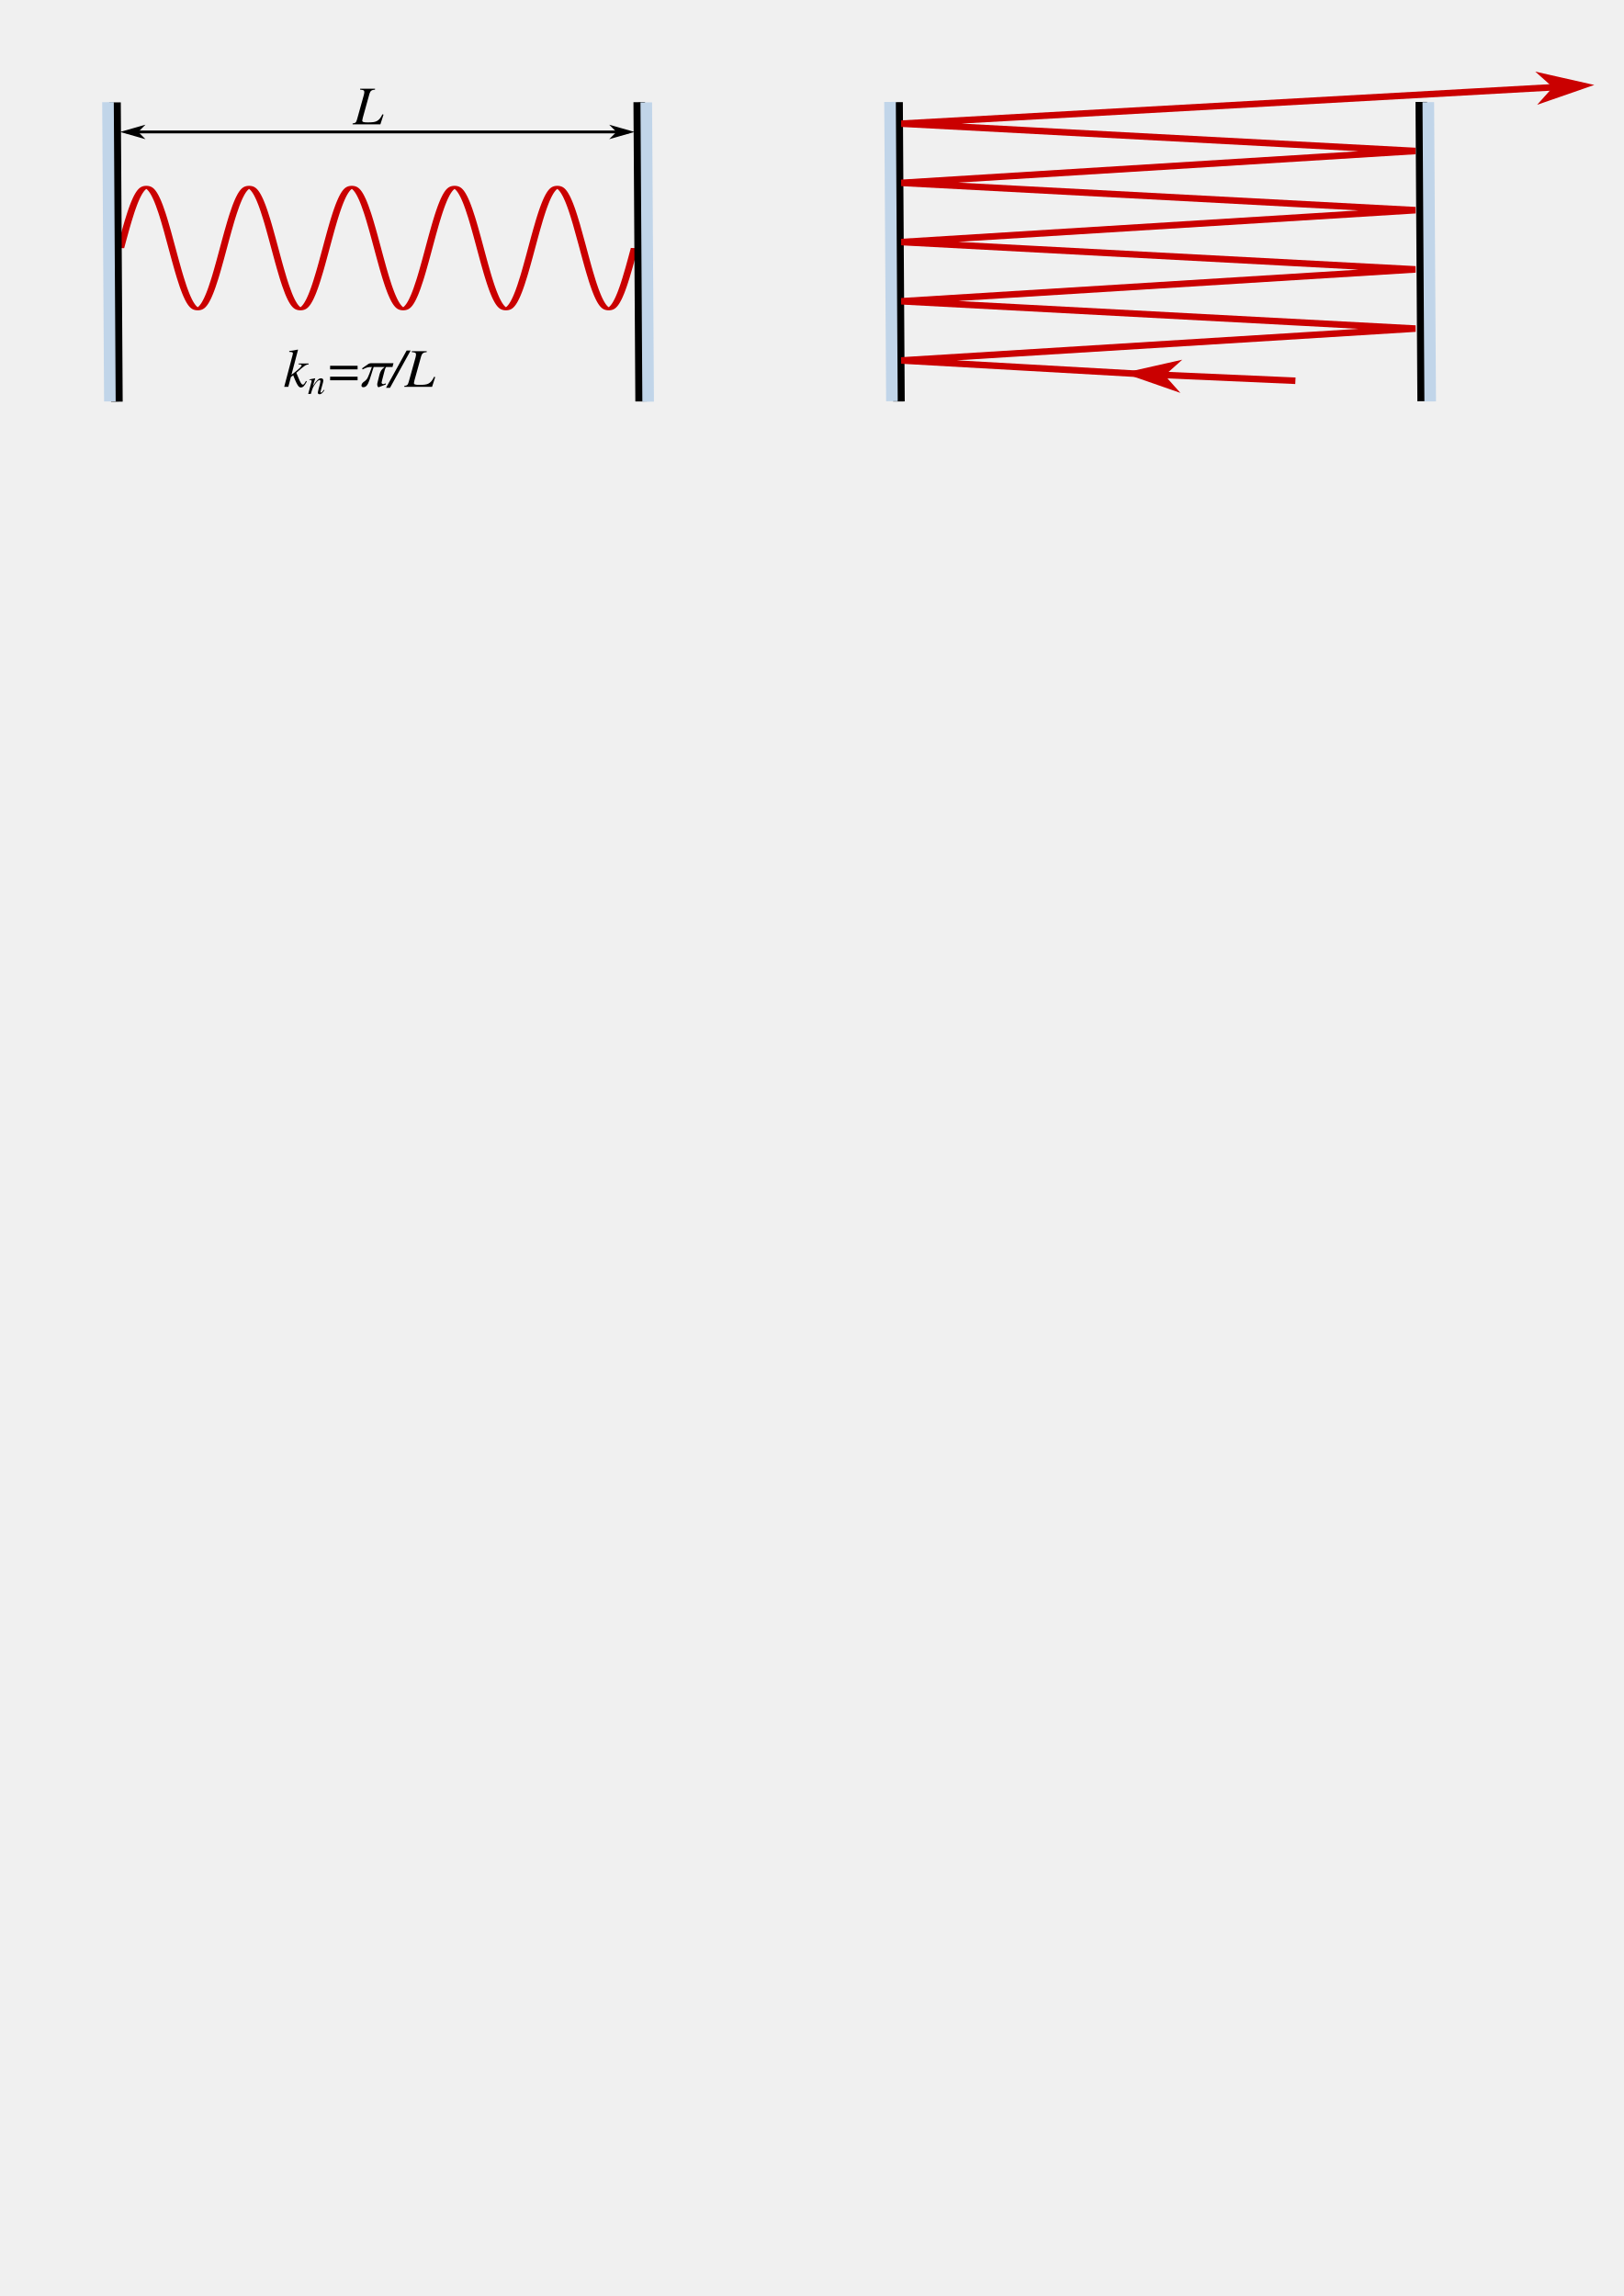
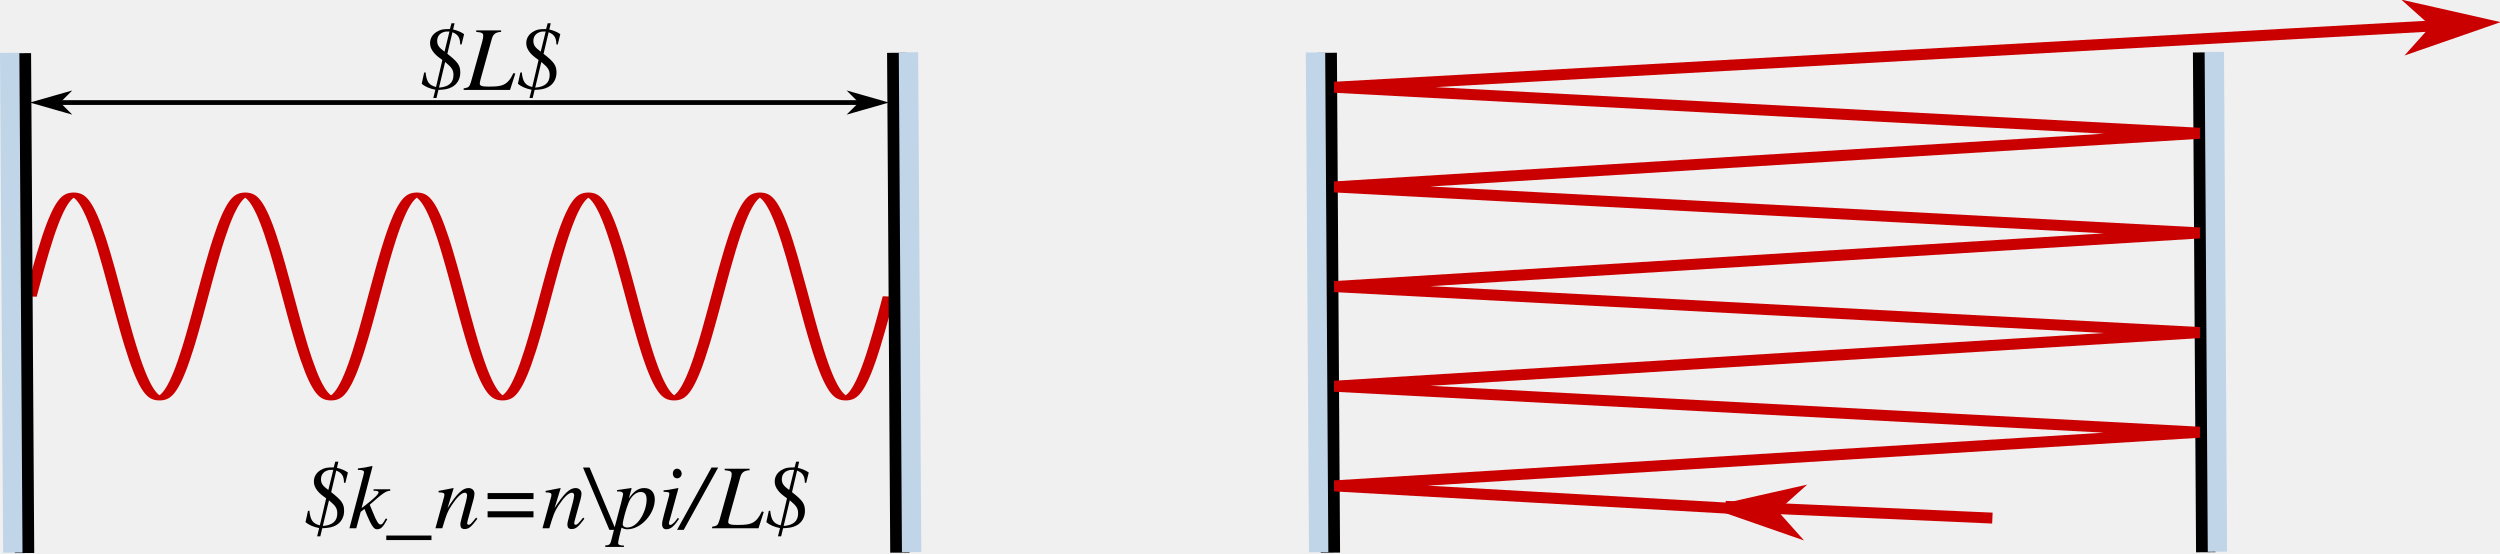
- <svg xmlns="http://www.w3.org/2000/svg" width="744.094" height="1052.362" id="svg7815" version="1.1">
+ <svg xmlns="http://www.w3.org/2000/svg" width="686.128" height="151.798" id="svg7815" version="1.1">
  <defs id="defs7817">
    <marker orient="auto" refY="0" refX="0" id="Arrow1Mendly" style="overflow:visible">
-       <path id="path4342" d="M 0,0 5,-5 -12.5,0 5,5 0,0 z" style="fill:#800000;fill-rule:evenodd;stroke:#800000;stroke-width:1pt" transform="matrix(-0.4,0,0,-0.4,-4,0)" />
+       <path id="path4342" d="M 0,0 5,-5 -12.5,0 5,5 0,0 Z" style="fill:#800000;fill-rule:evenodd;stroke:#800000;stroke-width:1pt" transform="matrix(-0.4,0,0,-0.4,-4,0)" />
    </marker>
    <marker orient="auto" refY="0" refX="0" id="marker7801" style="overflow:visible">
-       <path id="path7803" d="M 0,0 5,-5 -12.5,0 5,5 0,0 z" style="fill:#800000;fill-rule:evenodd;stroke:#800000;stroke-width:1pt" transform="matrix(-0.4,0,0,-0.4,-4,0)" />
+       <path id="path7803" d="M 0,0 5,-5 -12.5,0 5,5 0,0 Z" style="fill:#800000;fill-rule:evenodd;stroke:#800000;stroke-width:1pt" transform="matrix(-0.4,0,0,-0.4,-4,0)" />
    </marker>
    <marker orient="auto" refY="0" refX="0" id="Arrow1Mendly-9" style="overflow:visible">
-       <path id="path4342-7" d="M 0,0 5,-5 -12.5,0 5,5 0,0 z" style="fill:#800000;fill-rule:evenodd;stroke:#800000;stroke-width:1pt" transform="matrix(-0.4,0,0,-0.4,-4,0)" />
+       <path id="path4342-7" d="M 0,0 5,-5 -12.5,0 5,5 0,0 Z" style="fill:#800000;fill-rule:evenodd;stroke:#800000;stroke-width:1pt" transform="matrix(-0.4,0,0,-0.4,-4,0)" />
    </marker>
    <marker orient="auto" refY="0" refX="0" id="marker7906" style="overflow:visible">
-       <path id="path7908" d="M 0,0 5,-5 -12.5,0 5,5 0,0 z" style="fill:#800000;fill-rule:evenodd;stroke:#800000;stroke-width:1pt" transform="matrix(-0.4,0,0,-0.4,-4,0)" />
+       <path id="path7908" d="M 0,0 5,-5 -12.5,0 5,5 0,0 Z" style="fill:#800000;fill-rule:evenodd;stroke:#800000;stroke-width:1pt" transform="matrix(-0.4,0,0,-0.4,-4,0)" />
    </marker>
    <marker orient="auto" refY="0" refX="0" id="DotM" style="overflow:visible">
      <path id="path3902" d="m -2.5,-1 c 0,2.76 -2.24,5 -5,5 -2.76,0 -5,-2.24 -5,-5 0,-2.76 2.24,-5 5,-5 2.76,0 5,2.24 5,5 z" style="fill-rule:evenodd;stroke:#000000;stroke-width:1pt" transform="matrix(0.4,0,0,0.4,2.96,0.4)" />
    </marker>
    <marker orient="auto" refY="0" refX="0" id="Arrow1Mendly-0" style="overflow:visible">
-       <path id="path4342-9" d="M 0,0 5,-5 -12.5,0 5,5 0,0 z" style="fill:#800000;fill-rule:evenodd;stroke:#800000;stroke-width:1pt" transform="matrix(-0.4,0,0,-0.4,-4,0)" />
+       <path id="path4342-9" d="M 0,0 5,-5 -12.5,0 5,5 0,0 Z" style="fill:#800000;fill-rule:evenodd;stroke:#800000;stroke-width:1pt" transform="matrix(-0.4,0,0,-0.4,-4,0)" />
    </marker>
    <marker orient="auto" refY="0" refX="0" id="marker8018" style="overflow:visible">
-       <path id="path8020" d="M 0,0 5,-5 -12.5,0 5,5 0,0 z" style="fill:#800000;fill-rule:evenodd;stroke:#800000;stroke-width:1pt" transform="matrix(-0.4,0,0,-0.4,-4,0)" />
+       <path id="path8020" d="M 0,0 5,-5 -12.5,0 5,5 0,0 Z" style="fill:#800000;fill-rule:evenodd;stroke:#800000;stroke-width:1pt" transform="matrix(-0.4,0,0,-0.4,-4,0)" />
    </marker>
    <marker orient="auto" refY="0" refX="0" id="Arrow1Mendly-5" style="overflow:visible">
-       <path id="path4342-6" d="M 0,0 5,-5 -12.5,0 5,5 0,0 z" style="fill:#800000;fill-rule:evenodd;stroke:#800000;stroke-width:1pt" transform="matrix(-0.4,0,0,-0.4,-4,0)" />
+       <path id="path4342-6" d="M 0,0 5,-5 -12.5,0 5,5 0,0 Z" style="fill:#800000;fill-rule:evenodd;stroke:#800000;stroke-width:1pt" transform="matrix(-0.4,0,0,-0.4,-4,0)" />
    </marker>
    <marker orient="auto" refY="0" refX="0" id="Arrow1Mend-9" style="overflow:visible">
-       <path id="path3847-21" d="M 0,0 5,-5 -12.5,0 5,5 0,0 z" style="fill-rule:evenodd;stroke:#000000;stroke-width:1pt" transform="matrix(-0.4,0,0,-0.4,-4,0)" />
+       <path id="path3847-21" d="M 0,0 5,-5 -12.5,0 5,5 0,0 Z" style="fill-rule:evenodd;stroke:#000000;stroke-width:1pt" transform="matrix(-0.4,0,0,-0.4,-4,0)" />
    </marker>
    <marker orient="auto" refY="0" refX="0" id="marker8147" style="overflow:visible">
-       <path id="path8149" d="M 0,0 5,-5 -12.5,0 5,5 0,0 z" style="fill:#800000;fill-rule:evenodd;stroke:#800000;stroke-width:1pt" transform="matrix(-0.4,0,0,-0.4,-4,0)" />
+       <path id="path8149" d="M 0,0 5,-5 -12.5,0 5,5 0,0 Z" style="fill:#800000;fill-rule:evenodd;stroke:#800000;stroke-width:1pt" transform="matrix(-0.4,0,0,-0.4,-4,0)" />
    </marker>
    <marker orient="auto" refY="0" refX="0" id="Arrow1Mstart-6" style="overflow:visible">
-       <path id="path3844-2" d="M 0,0 5,-5 -12.5,0 5,5 0,0 z" style="fill-rule:evenodd;stroke:#000000;stroke-width:1pt" transform="matrix(0.4,0,0,0.4,4,0)" />
+       <path id="path3844-2" d="M 0,0 5,-5 -12.5,0 5,5 0,0 Z" style="fill-rule:evenodd;stroke:#000000;stroke-width:1pt" transform="matrix(0.4,0,0,0.4,4,0)" />
    </marker>
    <marker orient="auto" refY="0" refX="0" id="Arrow1Mend-9-6" style="overflow:visible">
-       <path id="path3847-21-3" d="M 0,0 5,-5 -12.5,0 5,5 0,0 z" style="fill-rule:evenodd;stroke:#000000;stroke-width:1pt" transform="matrix(-0.4,0,0,-0.4,-4,0)" />
+       <path id="path3847-21-3" d="M 0,0 5,-5 -12.5,0 5,5 0,0 Z" style="fill-rule:evenodd;stroke:#000000;stroke-width:1pt" transform="matrix(-0.4,0,0,-0.4,-4,0)" />
    </marker>
    <marker orient="auto" refY="0" refX="0" id="Arrow1Mendly-4" style="overflow:visible">
-       <path id="path4342-0" d="M 0,0 5,-5 -12.5,0 5,5 0,0 z" style="fill:#800000;fill-rule:evenodd;stroke:#800000;stroke-width:1pt" transform="matrix(-0.4,0,0,-0.4,-4,0)" />
+       <path id="path4342-0" d="M 0,0 5,-5 -12.5,0 5,5 0,0 Z" style="fill:#800000;fill-rule:evenodd;stroke:#800000;stroke-width:1pt" transform="matrix(-0.4,0,0,-0.4,-4,0)" />
    </marker>
    <marker orient="auto" refY="0" refX="0" id="marker8293" style="overflow:visible">
-       <path id="path8295" d="M 0,0 5,-5 -12.5,0 5,5 0,0 z" style="fill:#800000;fill-rule:evenodd;stroke:#800000;stroke-width:1pt" transform="matrix(-0.4,0,0,-0.4,-4,0)" />
+       <path id="path8295" d="M 0,0 5,-5 -12.5,0 5,5 0,0 Z" style="fill:#800000;fill-rule:evenodd;stroke:#800000;stroke-width:1pt" transform="matrix(-0.4,0,0,-0.4,-4,0)" />
    </marker>
    <marker orient="auto" refY="0" refX="0" id="DotM-6" style="overflow:visible">
      <path id="path3902-9" d="m -2.5,-1 c 0,2.76 -2.24,5 -5,5 -2.76,0 -5,-2.24 -5,-5 0,-2.76 2.24,-5 5,-5 2.76,0 5,2.24 5,5 z" style="fill-rule:evenodd;stroke:#000000;stroke-width:1pt" transform="matrix(0.4,0,0,0.4,2.96,0.4)" />
    </marker>
    <marker orient="auto" refY="0" refX="0" id="Arrow1Mstart-6-0" style="overflow:visible">
-       <path id="path3844-2-9" d="M 0,0 5,-5 -12.5,0 5,5 0,0 z" style="fill-rule:evenodd;stroke:#000000;stroke-width:1pt" transform="matrix(0.4,0,0,0.4,4,0)" />
+       <path id="path3844-2-9" d="M 0,0 5,-5 -12.5,0 5,5 0,0 Z" style="fill-rule:evenodd;stroke:#000000;stroke-width:1pt" transform="matrix(0.4,0,0,0.4,4,0)" />
    </marker>
    <clipPath id="cp1">
-       <polygon points="4.49423e+307,4.49423e+307 4.49423e+307,-4.49423e+307 -4.49423e+307,-4.49423e+307 -4.49423e+307,4.49423e+307 " id="polygon22293" />
+       <polygon points="-4.49423e+307,-4.49423e+307 -4.49423e+307,4.49423e+307 4.49423e+307,4.49423e+307 4.49423e+307,-4.49423e+307 " id="polygon22293" />
    </clipPath>
    <clipPath id="cp2">
-       <polygon points="434,235 434,13 74,13 74,235 " id="polygon22300" />
+       <polygon points="74,13 74,235 434,235 434,13 " id="polygon22300" />
    </clipPath>
  </defs>
-   <g id="layer1">
+   <g id="layer1" transform="translate(-46.83281,-32.33037)">
    <path style="fill:none;stroke:#000000;stroke-width:5.313;stroke-miterlimit:4;stroke-dasharray:none" d="M 411.958,184.007 411.094,46.823" id="path4217-1" />
    <path style="fill:none;stroke:#c1d5e9;stroke-width:5.313;stroke-miterlimit:4;stroke-dasharray:none" d="M 408.742,183.899 407.878,46.715" id="path4219-8" />
    <path id="path4350" d="m 651.337,46.715 0.864,137.184" style="fill:none;stroke:#000000;stroke-width:5.313;stroke-miterlimit:4;stroke-dasharray:none" />
-     <path id="path4352" d="m 654.553,46.823 0.864,137.184" style="fill:none;stroke:#c1d5e9;stroke-width:5.313;stroke-miterlimit:4;stroke-dasharray:none" />
-     <g id="g4329">
+     <path id="path4352" d="M 654.553,46.571 655.417,183.755" style="fill:none;stroke:#c1d5e9;stroke-width:5.313;stroke-miterlimit:4;stroke-dasharray:none" />
+     <g id="g4329" transform="matrix(1.007954,0,0,1.007954,-3.284796,-0.8466806)">
      <path style="color:#000000;font-style:normal;font-variant:normal;font-weight:normal;font-stretch:normal;font-size:medium;line-height:normal;font-family:sans-serif;text-indent:0;text-align:start;text-decoration:none;text-decoration-line:none;text-decoration-style:solid;text-decoration-color:#000000;letter-spacing:normal;word-spacing:normal;text-transform:none;direction:ltr;block-progression:tb;writing-mode:lr-tb;baseline-shift:baseline;text-anchor:start;white-space:normal;clip-rule:nonzero;display:inline;overflow:visible;visibility:visible;opacity:1;isolation:auto;mix-blend-mode:normal;color-interpolation:sRGB;color-interpolation-filters:linearRGB;solid-color:#000000;solid-opacity:1;fill:#ca0000;fill-opacity:1;fill-rule:nonzero;stroke:none;stroke-width:3;stroke-linecap:butt;stroke-linejoin:miter;stroke-miterlimit:4;stroke-dasharray:none;stroke-dashoffset:0;stroke-opacity:1;color-rendering:auto;image-rendering:auto;shape-rendering:auto;text-rendering:auto;enable-background:accumulate" d="m 724.631,37.775 -311.67,17.404 0.006,2.996 209.607,11.141 -209.621,13 0.014,2.994 209.607,11.141 -209.621,13 0.014,2.994 209.607,11.141 -209.621,13 0.014,2.994 209.607,11.141 -209.621,13 0.008,2.994 107.609,6.086 0.17,-2.996 -82.336,-4.656 210.35,-13.045 -0.014,-2.996 -209.592,-11.141 209.605,-12.998 -0.014,-2.996 -209.592,-11.141 209.605,-12.998 -0.014,-2.996 -209.592,-11.141 209.605,-12.998 -0.014,-2.996 -208.127,-11.062 284.186,-15.871 -0.168,-2.994 z" id="path19331" />
-       <path style="fill:#ca0000;fill-rule:evenodd;stroke:#cb0000;stroke-width:1.2pt;fill-opacity:1;stroke-opacity:1" d="m 532.636,171.98 6.329,-5.652 -21.305,4.805 20.628,7.176 -5.652,-6.329 z" id="path4335" />
-       <path style="fill:#ca0000;fill-rule:evenodd;stroke:#ca0000;stroke-width:1.2pt;stroke-opacity:1;fill-opacity:1;marker-end:" d="m 712.733,39.942 -5.656,6.325 20.633,-7.162 -21.302,-4.82 6.325,5.656 z" id="path4337" />
+       <path style="fill:#ca0000;fill-opacity:1;fill-rule:evenodd;stroke:#cb0000;stroke-width:1.2pt;stroke-opacity:1" d="m 532.636,171.98 6.329,-5.652 -21.305,4.805 20.628,7.176 -5.652,-6.329 z" id="path4335" />
+       <path style="fill:#ca0000;fill-opacity:1;fill-rule:evenodd;stroke:#ca0000;stroke-width:1.2pt;stroke-opacity:1" d="m 712.733,39.942 -5.656,6.325 20.633,-7.162 -21.302,-4.82 6.325,5.656 z" id="path4337" />
    </g>
    <path style="fill:none;stroke:#ca0000;stroke-width:3;stroke-linecap:butt;stroke-linejoin:miter;stroke-miterlimit:4;stroke-dasharray:none;stroke-opacity:1" d="m 593.647,174.521 -73.26,-3.219" id="path21749" />
    <path style="fill:none;stroke:#000000;stroke-width:1.308;stroke-linecap:butt;stroke-linejoin:miter;stroke-miterlimit:4;stroke-dasharray:none;stroke-opacity:1;marker-start:url(#Arrow1Mstart-6-0);marker-end:url(#Arrow1Mend-9-6)" d="m 57.626,60.475 230.601,0" id="path21794" />
    <g transform="matrix(0.6811884,0,0,0.2613027,-0.02328187,81.23563)" id="g22288" style="stroke:#ca0000;stroke-width:4.741;stroke-miterlimit:4;stroke-dasharray:none;stroke-opacity:1">
      <g clip-path="url(#cp1)" id="g22290" style="stroke:#ca0000;stroke-width:4.741;stroke-miterlimit:4;stroke-dasharray:none;stroke-opacity:1">
        <clipPath id="clipPath22326">
-           <polygon points="4.49423e+307,4.49423e+307 4.49423e+307,-4.49423e+307 -4.49423e+307,-4.49423e+307 -4.49423e+307,4.49423e+307 " id="polygon22328" />
+           <polygon points="-4.49423e+307,4.49423e+307 4.49423e+307,4.49423e+307 4.49423e+307,-4.49423e+307 -4.49423e+307,-4.49423e+307 " id="polygon22328" />
        </clipPath>
        <rect style="fill:#ffffff;stroke:#ca0000;stroke-width:4.741;stroke-miterlimit:4;stroke-dasharray:none;stroke-opacity:1" x="74" y="13" width="360" height="222" id="rect22295" />
      </g>
      <g clip-path="url(#cp2)" id="g22297" style="stroke:#ca0000;stroke-width:4.741;stroke-miterlimit:4;stroke-dasharray:none;stroke-opacity:1">
        <clipPath id="clipPath22332">
-           <polygon points="434,235 434,13 74,13 74,235 " id="polygon22334" />
+           <polygon points="74,235 434,235 434,13 74,13 " id="polygon22334" />
        </clipPath>
        <polyline style="fill:none;stroke:#ca0000;stroke-width:4.741;stroke-miterlimit:4;stroke-dasharray:none;stroke-opacity:1" points="81.2,124.246 81.306,123.217 81.412,122.188 81.624,120.131 82.048,116.022 82.896,107.847 84.592,91.837 84.698,90.858 84.804,89.882 85.016,87.94 85.44,84.097 86.288,76.596 87.984,62.485 88.099,61.578 88.213,60.678 88.443,58.9 88.903,55.428 89.822,48.852 89.937,48.066 90.052,47.288 90.282,45.758 90.742,42.801 91.661,37.32 91.776,36.676 91.891,36.043 92.12,34.804 92.58,32.444 92.695,31.879 92.81,31.325 93.04,30.245 93.499,28.21 93.614,27.727 93.729,27.255 93.959,26.342 94.419,24.646 94.534,24.248 94.648,23.862 94.878,23.123 95.338,21.776 95.445,21.488 95.552,21.209 95.767,20.681 95.874,20.431 95.982,20.192 96.196,19.743 96.304,19.533 96.411,19.333 96.518,19.143 96.626,18.964 96.733,18.794 96.84,18.634 97.055,18.345 97.162,18.215 97.269,18.096 97.376,17.987 97.484,17.887 97.591,17.798 97.698,17.719 97.806,17.65 97.913,17.592 98.02,17.543 98.128,17.505 98.235,17.476 98.342,17.458 98.45,17.45 98.557,17.452 98.664,17.465 98.771,17.487 98.879,17.52 98.986,17.563 99.093,17.616 99.201,17.679 99.308,17.752 99.415,17.835 99.522,17.929 99.63,18.032 99.737,18.146 99.844,18.27 99.952,18.404 100.059,18.548 100.166,18.702 100.274,18.866 100.488,19.224 100.595,19.418 100.703,19.622 100.917,20.06 101.025,20.294 101.132,20.538 101.346,21.055 101.454,21.328 101.561,21.611 101.776,22.207 102.205,23.514 102.31,23.857 102.415,24.21 102.626,24.944 103.046,26.519 103.152,26.935 103.257,27.361 103.467,28.238 103.888,30.096 103.993,30.583 104.098,31.078 104.309,32.093 104.729,34.224 105.571,38.879 105.676,39.496 105.781,40.121 105.992,41.395 106.412,44.032 107.254,49.655 108.937,62.174 109.051,63.079 109.165,63.99 109.393,65.832 109.85,69.591 110.763,77.384 112.588,93.881 116.24,128.903 116.346,129.936 116.453,130.968 116.666,133.03 117.092,137.144 117.944,145.307 119.648,161.206 119.754,162.175 119.861,163.139 120.074,165.057 120.5,168.847 121.351,176.221 123.055,189.991 123.171,190.87 123.286,191.742 123.517,193.464 123.979,196.815 124.902,203.128 125.017,203.879 125.133,204.621 125.363,206.078 125.825,208.885 126.748,214.047 126.864,214.648 126.979,215.24 127.21,216.393 127.672,218.576 127.787,219.096 127.902,219.606 128.133,220.594 128.595,222.442 128.71,222.877 128.826,223.301 129.056,224.117 129.172,224.508 129.287,224.888 129.518,225.616 129.634,225.963 129.749,226.299 129.98,226.937 130.441,228.077 130.555,228.328 130.668,228.569 130.895,229.018 131.008,229.225 131.121,229.422 131.348,229.781 131.461,229.944 131.574,230.096 131.688,230.236 131.801,230.366 131.914,230.484 132.028,230.59 132.141,230.686 132.254,230.77 132.368,230.843 132.481,230.904 132.594,230.955 132.707,230.994 132.821,231.021 132.934,231.037 133.047,231.042 133.161,231.036 133.274,231.018 133.387,230.989 133.501,230.949 133.614,230.897 133.727,230.834 133.84,230.76 133.954,230.674 134.067,230.577 134.18,230.469 134.294,230.35 134.407,230.219 134.52,230.077 134.634,229.924 134.747,229.759 134.973,229.397 135.087,229.199 135.2,228.99 135.427,228.539 135.54,228.296 135.653,228.043 135.88,227.503 135.993,227.217 136.106,226.92 136.333,226.293 136.786,224.909 136.9,224.536 137.013,224.153 137.24,223.355 137.693,221.632 137.798,221.206 137.904,220.772 138.115,219.876 138.538,217.979 139.384,213.772 139.489,213.209 139.595,212.637 139.806,211.469 140.229,209.037 141.075,203.801 141.18,203.113 141.286,202.417 141.497,201.005 141.92,198.095 142.766,191.954 144.457,178.51 144.571,177.549 144.686,176.582 144.915,174.631 145.374,170.665 146.29,162.497 148.124,145.423 151.791,110.005 151.898,108.976 152.005,107.949 152.219,105.899 152.647,101.821 153.503,93.773 155.215,78.278 155.322,77.343 155.429,76.412 155.643,74.564 156.071,70.925 156.927,63.894 158.639,50.968 158.743,50.23 158.848,49.5 159.058,48.059 159.478,45.261 160.317,40.013 160.422,39.391 160.527,38.777 160.736,37.571 161.156,35.255 161.995,31.015 162.1,30.523 162.205,30.039 162.414,29.097 162.834,27.317 162.939,26.894 163.044,26.48 163.253,25.678 163.673,24.182 163.778,23.831 163.883,23.489 164.093,22.832 164.197,22.518 164.302,22.212 164.512,21.63 164.617,21.352 164.722,21.084 164.932,20.576 165.037,20.336 165.141,20.106 165.351,19.674 165.465,19.455 165.579,19.247 165.693,19.051 165.806,18.866 165.92,18.692 166.034,18.53 166.262,18.239 166.375,18.111 166.489,17.994 166.603,17.888 166.717,17.794 166.831,17.711 166.944,17.639 167.058,17.579 167.172,17.531 167.286,17.493 167.4,17.468 167.513,17.453 167.627,17.45 167.741,17.459 167.855,17.478 167.969,17.51 168.082,17.552 168.196,17.607 168.31,17.672 168.424,17.749 168.538,17.837 168.651,17.937 168.765,18.048 168.879,18.171 168.993,18.305 169.107,18.45 169.22,18.606 169.334,18.774 169.448,18.953 169.562,19.143 169.676,19.345 169.903,19.782 170.017,20.017 170.131,20.263 170.358,20.789 170.814,21.974 170.927,22.298 171.041,22.632 171.269,23.334 171.724,24.866 171.838,25.276 171.952,25.697 172.179,26.569 172.634,28.439 172.741,28.899 172.847,29.368 173.059,30.332 173.484,32.364 174.333,36.838 174.439,37.434 174.546,38.038 174.758,39.271 175.183,41.832 176.032,47.317 176.138,48.035 176.245,48.761 176.457,50.234 176.882,53.261 177.731,59.627 179.43,73.476 179.545,74.462 179.66,75.453 179.891,77.452 180.351,81.509 181.272,89.841 183.113,107.169 186.797,142.758 186.91,143.837 187.023,144.915 187.249,147.063 187.7,151.329 188.604,159.717 190.412,175.719 190.525,176.678 190.638,177.631 190.864,179.519 191.316,183.226 192.22,190.335 194.028,203.17 194.134,203.855 194.239,204.533 194.45,205.868 194.871,208.446 194.977,209.072 195.082,209.689 195.293,210.901 195.714,213.229 195.82,213.79 195.925,214.344 196.136,215.426 196.557,217.489 197.4,221.202 197.506,221.626 197.611,222.042 197.822,222.846 198.243,224.345 198.349,224.697 198.454,225.04 198.665,225.698 199.087,226.901 199.192,227.179 199.297,227.447 199.508,227.954 199.613,228.194 199.719,228.424 199.93,228.855 200.035,229.056 200.14,229.248 200.246,229.429 200.351,229.602 200.456,229.764 200.562,229.917 200.773,230.194 200.887,230.328 201.001,230.45 201.115,230.561 201.23,230.661 201.344,230.749 201.458,230.825 201.573,230.89 201.687,230.944 201.801,230.986 201.916,231.016 202.03,231.035 202.144,231.042 202.258,231.038 202.373,231.022 202.487,230.995 202.601,230.956 202.716,230.906 202.83,230.844 202.944,230.771 203.059,230.686 203.173,230.59 203.287,230.482 203.401,230.363 203.516,230.232 203.63,230.09 203.744,229.937 203.859,229.772 203.973,229.595 204.087,229.408 204.201,229.209 204.43,228.777 204.544,228.544 204.659,228.299 204.887,227.777 205.002,227.499 205.116,227.21 205.344,226.599 205.459,226.277 205.573,225.944 205.802,225.244 206.259,223.715 206.373,223.305 206.487,222.885 206.716,222.014 207.173,220.144 208.088,215.91 208.194,215.375 208.301,214.83 208.514,213.716 208.941,211.387 209.794,206.34 209.901,205.674 210.008,205 210.221,203.63 210.648,200.799 211.501,194.798 211.608,194.017 211.715,193.23 211.928,191.636 212.355,188.372 213.208,181.56 214.915,166.945 215.031,165.914 215.146,164.879 215.378,162.794 215.84,158.575 216.765,149.963 218.614,132.255 218.73,131.135 218.845,130.015 219.077,127.773 219.539,123.285 220.464,114.321 222.313,96.667 222.427,95.605 222.54,94.545 222.767,92.434 223.221,88.256 224.129,80.089 224.243,79.088 224.356,78.092 224.583,76.115 225.037,72.223 225.945,64.711 226.059,63.799 226.172,62.894 226.399,61.104 226.853,57.604 227.761,50.951 227.874,50.154 227.988,49.364 228.215,47.809 228.669,44.797 229.577,39.184 229.683,38.566 229.789,37.957 230,36.762 230.424,34.469 230.53,33.916 230.636,33.372 230.847,32.309 231.271,30.286 231.377,29.802 231.483,29.326 231.694,28.402 232.118,26.659 232.224,26.246 232.33,25.842 232.541,25.062 232.965,23.611 233.071,23.272 233.177,22.942 233.388,22.31 233.494,22.008 233.6,21.716 233.812,21.16 233.918,20.896 234.024,20.642 234.235,20.162 234.341,19.937 234.447,19.721 234.659,19.319 234.765,19.132 234.871,18.955 234.977,18.788 235.082,18.631 235.188,18.483 235.294,18.346 235.506,18.099 235.612,17.991 235.718,17.893 235.824,17.804 235.93,17.725 236.035,17.657 236.141,17.598 236.247,17.548 236.353,17.509 236.468,17.478 236.583,17.458 236.697,17.45 236.812,17.453 236.927,17.469 237.042,17.495 237.157,17.534 237.271,17.584 237.386,17.645 237.501,17.719 237.616,17.804 237.731,17.9 237.845,18.008 237.96,18.128 238.075,18.259 238.19,18.401 238.304,18.556 238.419,18.721 238.649,19.087 238.764,19.287 238.878,19.499 239.108,19.956 239.223,20.202 239.338,20.459 239.567,21.007 240.026,22.237 240.141,22.573 240.256,22.919 240.486,23.646 240.945,25.229 241.06,25.652 241.174,26.086 241.404,26.985 241.863,28.91 241.978,29.418 242.093,29.935 242.322,31.002 242.781,33.255 243.7,38.234 243.807,38.855 243.914,39.484 244.128,40.766 244.557,43.425 245.415,49.106 247.129,61.799 247.237,62.646 247.344,63.499 247.558,65.222 247.987,68.734 248.844,76.007 250.559,91.384 250.664,92.356 250.769,93.331 250.979,95.29 251.4,99.237 252.24,107.236 253.922,123.484 254.027,124.504 254.132,125.524 254.342,127.564 254.762,131.639 255.603,139.75 257.284,155.655 257.398,156.711 257.512,157.763 257.74,159.857 258.196,163.999 259.108,172.069 259.222,173.056 259.336,174.038 259.564,175.985 260.02,179.812 260.932,187.173 261.046,188.063 261.16,188.947 261.387,190.694 261.843,194.101 262.755,200.55 262.869,201.32 262.983,202.082 263.211,203.581 263.667,206.475 264.579,211.835 264.686,212.422 264.792,213 265.005,214.132 265.43,216.295 265.537,216.815 265.643,217.325 265.856,218.32 266.281,220.205 266.388,220.654 266.494,221.093 266.707,221.946 267.132,223.54 267.239,223.916 267.345,224.282 267.558,224.987 267.983,226.282 268.09,226.582 268.196,226.873 268.409,227.425 268.515,227.687 268.621,227.939 268.834,228.414 268.941,228.636 269.047,228.85 269.26,229.246 269.366,229.43 269.472,229.604 269.685,229.922 269.792,230.066 269.898,230.201 270.004,230.325 270.111,230.44 270.217,230.544 270.323,230.639 270.43,230.724 270.536,230.798 270.643,230.863 270.749,230.918 270.855,230.963 270.962,230.998 271.068,231.023 271.174,231.037 271.281,231.042 271.387,231.037 271.502,231.021 271.618,230.992 271.733,230.952 271.848,230.9 271.964,230.836 272.079,230.761 272.194,230.674 272.309,230.575 272.425,230.465 272.54,230.343 272.655,230.209 272.771,230.063 272.886,229.906 273.001,229.738 273.232,229.366 273.347,229.163 273.462,228.948 273.693,228.484 273.808,228.234 273.924,227.974 274.154,227.418 274.269,227.123 274.385,226.817 274.615,226.172 275.076,224.746 275.192,224.362 275.307,223.966 275.538,223.143 275.999,221.367 276.114,220.896 276.229,220.415 276.46,219.42 276.921,217.306 277.036,216.752 277.152,216.188 277.382,215.029 277.843,212.592 278.766,207.257 278.879,206.561 278.992,205.856 279.218,204.422 279.671,201.451 280.577,195.123 282.388,181.073 282.501,180.14 282.614,179.2 282.84,177.305 283.293,173.446 284.199,165.487 286.01,148.785 286.115,147.786 286.221,146.786 286.432,144.778 286.854,140.741 287.699,132.599 289.388,116.217 289.493,115.196 289.599,114.175 289.81,112.136 290.232,108.073 291.077,100.024 292.766,84.401 292.881,83.372 292.995,82.348 293.224,80.312 293.682,76.299 294.598,68.529 294.712,67.584 294.827,66.645 295.056,64.786 295.514,61.146 296.43,54.199 296.544,53.364 296.659,52.536 296.888,50.905 297.345,47.738 298.261,41.806 298.376,41.104 298.49,40.411 298.719,39.052 299.177,36.446 300.093,31.694 300.2,31.181 300.307,30.676 300.521,29.694 300.948,27.836 301.055,27.394 301.162,26.962 301.376,26.124 301.803,24.56 301.91,24.193 302.017,23.835 302.231,23.147 302.337,22.817 302.444,22.497 302.658,21.886 302.765,21.595 302.872,21.314 303.086,20.78 303.192,20.528 303.299,20.285 303.513,19.83 303.62,19.617 303.727,19.414 303.941,19.038 304.047,18.865 304.154,18.701 304.368,18.404 304.475,18.271 304.582,18.148 304.689,18.034 304.795,17.931 304.902,17.837 305.009,17.754 305.116,17.681 305.223,17.618 305.33,17.565 305.437,17.522 305.544,17.489 305.65,17.466 305.757,17.453 305.864,17.45 305.971,17.457 306.078,17.475 306.185,17.502 306.292,17.54 306.399,17.587 306.505,17.645 306.612,17.713 306.719,17.791 306.826,17.878 306.933,17.976 307.038,18.082 307.142,18.197 307.247,18.322 307.352,18.457 307.457,18.601 307.561,18.755 307.771,19.091 307.876,19.273 307.981,19.465 308.19,19.878 308.295,20.098 308.4,20.328 308.609,20.816 308.714,21.073 308.819,21.341 309.028,21.904 309.447,23.14 309.552,23.472 309.657,23.814 309.866,24.523 310.285,26.052 310.39,26.456 310.495,26.869 310.704,27.722 311.124,29.532 311.962,33.563 312.066,34.104 312.171,34.654 312.381,35.777 312.8,38.12 313.638,43.176 313.752,43.899 313.865,44.63 314.093,46.118 314.547,49.194 315.457,55.724 317.276,70.141 317.389,71.096 317.503,72.056 317.73,73.993 318.185,77.93 319.095,86.034 320.914,102.969 321.02,103.98 321.126,104.991 321.338,107.021 321.762,111.097 322.611,119.303 324.308,135.754 324.414,136.778 324.52,137.799 324.732,139.84 325.156,143.902 326.005,151.932 327.702,167.452 327.817,168.471 327.932,169.484 328.162,171.497 328.622,175.459 329.542,183.107 329.657,184.035 329.772,184.957 330.002,186.78 330.461,190.344 331.381,197.119 331.496,197.931 331.611,198.735 331.841,200.318 332.301,203.385 333.221,209.098 333.336,209.771 333.451,210.435 333.681,211.734 334.141,214.218 335.061,218.709 335.168,219.191 335.276,219.663 335.49,220.581 335.92,222.307 336.027,222.715 336.134,223.114 336.349,223.883 336.779,225.308 336.886,225.64 336.993,225.963 337.208,226.578 337.316,226.872 337.423,227.155 337.638,227.693 337.745,227.947 337.852,228.191 338.067,228.65 338.174,228.864 338.282,229.069 338.497,229.448 338.604,229.622 338.711,229.787 338.819,229.941 338.926,230.085 339.033,230.219 339.141,230.343 339.248,230.457 339.356,230.561 339.463,230.655 339.57,230.739 339.678,230.812 339.785,230.876 339.892,230.929 340,230.972 340.107,231.005 340.214,231.027 340.322,231.04 340.429,231.042 340.537,231.034 340.644,231.016 340.751,230.988 340.859,230.95 340.966,230.901 341.073,230.842 341.181,230.774 341.288,230.695 341.395,230.605 341.503,230.506 341.61,230.397 341.718,230.277 341.932,230.008 342.038,229.861 342.143,229.705 342.353,229.363 342.459,229.178 342.564,228.983 342.774,228.564 342.88,228.341 342.985,228.108 343.195,227.613 343.617,226.51 343.722,226.21 343.827,225.902 344.038,225.257 344.459,223.856 344.564,223.483 344.669,223.101 344.88,222.309 345.301,220.619 345.406,220.174 345.511,219.721 345.722,218.787 346.143,216.817 346.985,212.474 347.09,211.894 347.195,211.306 347.406,210.106 347.827,207.613 348.669,202.265 348.783,201.503 348.898,200.734 349.126,199.171 349.583,195.947 350.496,189.136 352.323,174.222 352.437,173.239 352.551,172.252 352.78,170.261 353.236,166.222 354.15,157.933 355.977,140.716 356.083,139.694 356.19,138.669 356.403,136.617 356.829,132.498 357.682,124.23 359.387,107.744 359.493,106.723 359.6,105.703 359.813,103.669 360.239,99.625 361.092,91.653 362.797,76.344 362.912,75.345 363.028,74.351 363.259,72.38 363.721,68.507 364.644,61.062 364.76,60.162 364.875,59.268 365.106,57.503 365.568,54.062 366.492,47.558 366.608,46.782 366.723,46.014 366.954,44.505 367.416,41.593 367.531,40.888 367.647,40.192 367.878,38.827 368.34,36.212 368.455,35.582 368.571,34.962 368.802,33.752 369.264,31.451 369.379,30.901 369.495,30.361 369.726,29.313 370.187,27.343 370.301,26.886 370.414,26.439 370.641,25.576 371.094,23.976 371.208,23.602 371.321,23.239 371.548,22.546 372.001,21.289 372.115,21.002 372.228,20.726 372.455,20.207 372.568,19.964 372.682,19.732 372.908,19.302 373.022,19.103 373.135,18.916 373.249,18.74 373.362,18.575 373.475,18.421 373.589,18.279 373.702,18.147 373.815,18.027 373.929,17.919 374.042,17.821 374.156,17.735 374.269,17.66 374.382,17.597 374.496,17.545 374.609,17.504 374.722,17.475 374.836,17.457 374.949,17.45 375.063,17.454 375.176,17.47 375.289,17.498 375.403,17.536 375.516,17.586 375.629,17.648 375.743,17.72 375.856,17.804 375.97,17.899 376.083,18.006 376.196,18.123 376.31,18.253 376.536,18.544 376.65,18.707 376.763,18.881 376.99,19.263 377.103,19.47 377.217,19.689 377.443,20.16 377.549,20.394 377.655,20.638 377.866,21.156 377.972,21.428 378.078,21.711 378.29,22.304 378.395,22.615 378.501,22.935 378.713,23.603 379.136,25.051 379.241,25.436 379.347,25.83 379.559,26.646 379.982,28.385 380.828,32.285 380.934,32.812 381.039,33.346 381.251,34.441 381.674,36.729 382.52,41.691 382.626,42.346 382.731,43.009 382.943,44.357 383.366,47.141 384.212,53.046 384.327,53.88 384.441,54.721 384.671,56.426 385.129,59.924 386.047,67.249 387.882,83.034 391.551,117.565 391.658,118.602 391.765,119.641 391.98,121.718 392.408,125.875 393.264,134.176 394.977,150.546 395.084,151.552 395.191,152.556 395.406,154.555 395.834,158.517 396.69,166.281 398.403,180.998 398.508,181.858 398.613,182.714 398.823,184.408 399.243,187.731 400.083,194.095 400.187,194.862 400.292,195.623 400.502,197.126 400.922,200.051 401.762,205.567 401.867,206.224 401.972,206.873 402.182,208.149 402.601,210.609 402.706,211.204 402.811,211.792 403.021,212.943 403.441,215.148 403.546,215.679 403.651,216.201 403.861,217.22 404.281,219.158 404.386,219.62 404.491,220.075 404.701,220.957 405.12,222.615 405.234,223.04 405.348,223.454 405.576,224.252 405.69,224.634 405.804,225.006 406.031,225.717 406.145,226.056 406.259,226.385 406.487,227.009 406.942,228.124 407.056,228.375 407.17,228.615 407.398,229.061 407.512,229.268 407.626,229.463 407.853,229.819 407.967,229.98 408.081,230.13 408.195,230.269 408.309,230.396 408.423,230.512 408.537,230.616 408.65,230.709 408.764,230.791 408.878,230.861 408.992,230.919 409.106,230.967 409.22,231.003 409.334,231.027 409.448,231.04 409.561,231.042 409.675,231.032 409.789,231.01 409.903,230.978 410.017,230.933 410.131,230.878 410.245,230.811 410.359,230.732 410.472,230.642 410.586,230.541 410.7,230.428 410.814,230.304 410.928,230.169 411.042,230.022 411.156,229.864 411.269,229.695 411.497,229.322 411.611,229.119 411.725,228.904 411.953,228.442 412.067,228.194 412.18,227.934 412.408,227.383 412.514,227.11 412.621,226.828 412.833,226.235 413.258,224.935 413.365,224.587 413.471,224.229 413.683,223.485 414.108,221.887 414.215,221.464 414.321,221.033 414.533,220.143 414.958,218.256 415.808,214.064 415.915,213.501 416.021,212.931 416.233,211.765 416.658,209.335 417.509,204.099 417.615,203.411 417.721,202.715 417.934,201.301 418.359,198.387 419.209,192.232 419.327,191.34 419.446,190.44 419.683,188.618 420.158,184.884 421.106,177.084 423.004,160.368 423.123,159.282 423.242,158.192 423.479,156.001 423.953,151.575 424.902,142.579 425.021,141.444 425.139,140.306 425.377,138.026 425.851,133.447 425.97,132.299 426.088,131.15 426.326,128.851 426.444,127.7 426.563,126.549 426.681,125.398 426.8,124.246 " id="polyline22302" />
      </g>
    </g>
    <path style="fill:none;stroke:#000000;stroke-width:5.313;stroke-miterlimit:4;stroke-dasharray:none" d="M 53.569,184.112 52.705,46.928" id="path4217-1-4" />
    <path style="fill:none;stroke:#c1d5e9;stroke-width:5.313;stroke-miterlimit:4;stroke-dasharray:none" d="M 50.353,184.004 49.489,46.82" id="path4219-8-2" />
    <path id="path4350-0" d="m 292.948,46.82 0.864,137.184" style="fill:none;stroke:#000000;stroke-width:5.313;stroke-miterlimit:4;stroke-dasharray:none" />
-     <path id="path4352-6" d="m 296.164,46.928 0.864,137.184" style="fill:none;stroke:#c1d5e9;stroke-width:5.313;stroke-miterlimit:4;stroke-dasharray:none" />
+     <path id="path4352-6" d="M 296.164,46.676 297.028,183.86" style="fill:none;stroke:#c1d5e9;stroke-width:5.313;stroke-miterlimit:4;stroke-dasharray:none" />
    <text xml:space="preserve" style="font-style:normal;font-variant:normal;font-weight:normal;font-stretch:normal;font-size:40px;line-height:125%;font-family:msbm10;-inkscape-font-specification:msbm10;letter-spacing:0px;word-spacing:0px;fill:#000000;fill-opacity:1;stroke:none;stroke-width:1px;stroke-linecap:butt;stroke-linejoin:miter;stroke-opacity:1" x="161.786" y="57.005" id="text4301">
-       <tspan id="tspan4303" x="161.786" y="57.005" style="font-style:italic;font-variant:normal;font-weight:normal;font-stretch:normal;font-size:25px;font-family:'Nimbus Roman No9 L';-inkscape-font-specification:'Nimbus Roman No9 L Italic'">L</tspan>
+       <tspan id="tspan4303" x="161.786" y="57.005" style="font-style:italic;font-variant:normal;font-weight:normal;font-stretch:normal;font-size:25px;font-family:'Nimbus Roman No9 L';-inkscape-font-specification:'Nimbus Roman No9 L Italic'">$L$</tspan>
    </text>
    <text xml:space="preserve" style="font-style:normal;font-variant:normal;font-weight:normal;font-stretch:normal;font-size:40px;line-height:125%;font-family:msbm10;-inkscape-font-specification:msbm10;letter-spacing:0px;word-spacing:0px;fill:#000000;fill-opacity:1;stroke:none;stroke-width:1px;stroke-linecap:butt;stroke-linejoin:miter;stroke-opacity:1" x="129.898" y="177.31" id="text4301-6">
-       <tspan id="tspan4303-0" x="129.898" y="177.31" style="font-style:italic;font-variant:normal;font-weight:normal;font-stretch:normal;font-size:25px;font-family:'Nimbus Roman No9 L';-inkscape-font-specification:'Nimbus Roman No9 L Italic'">k<tspan style="font-size:65%;baseline-shift:sub" id="tspan4323">n</tspan>=π/L</tspan>
+       <tspan id="tspan4303-0" x="129.898" y="177.31" style="font-style:italic;font-variant:normal;font-weight:normal;font-stretch:normal;font-size:25px;font-family:'Nimbus Roman No9 L';-inkscape-font-specification:'Nimbus Roman No9 L Italic'">$k_n=n\pi/L$</tspan>
    </text>
  </g>
</svg>
